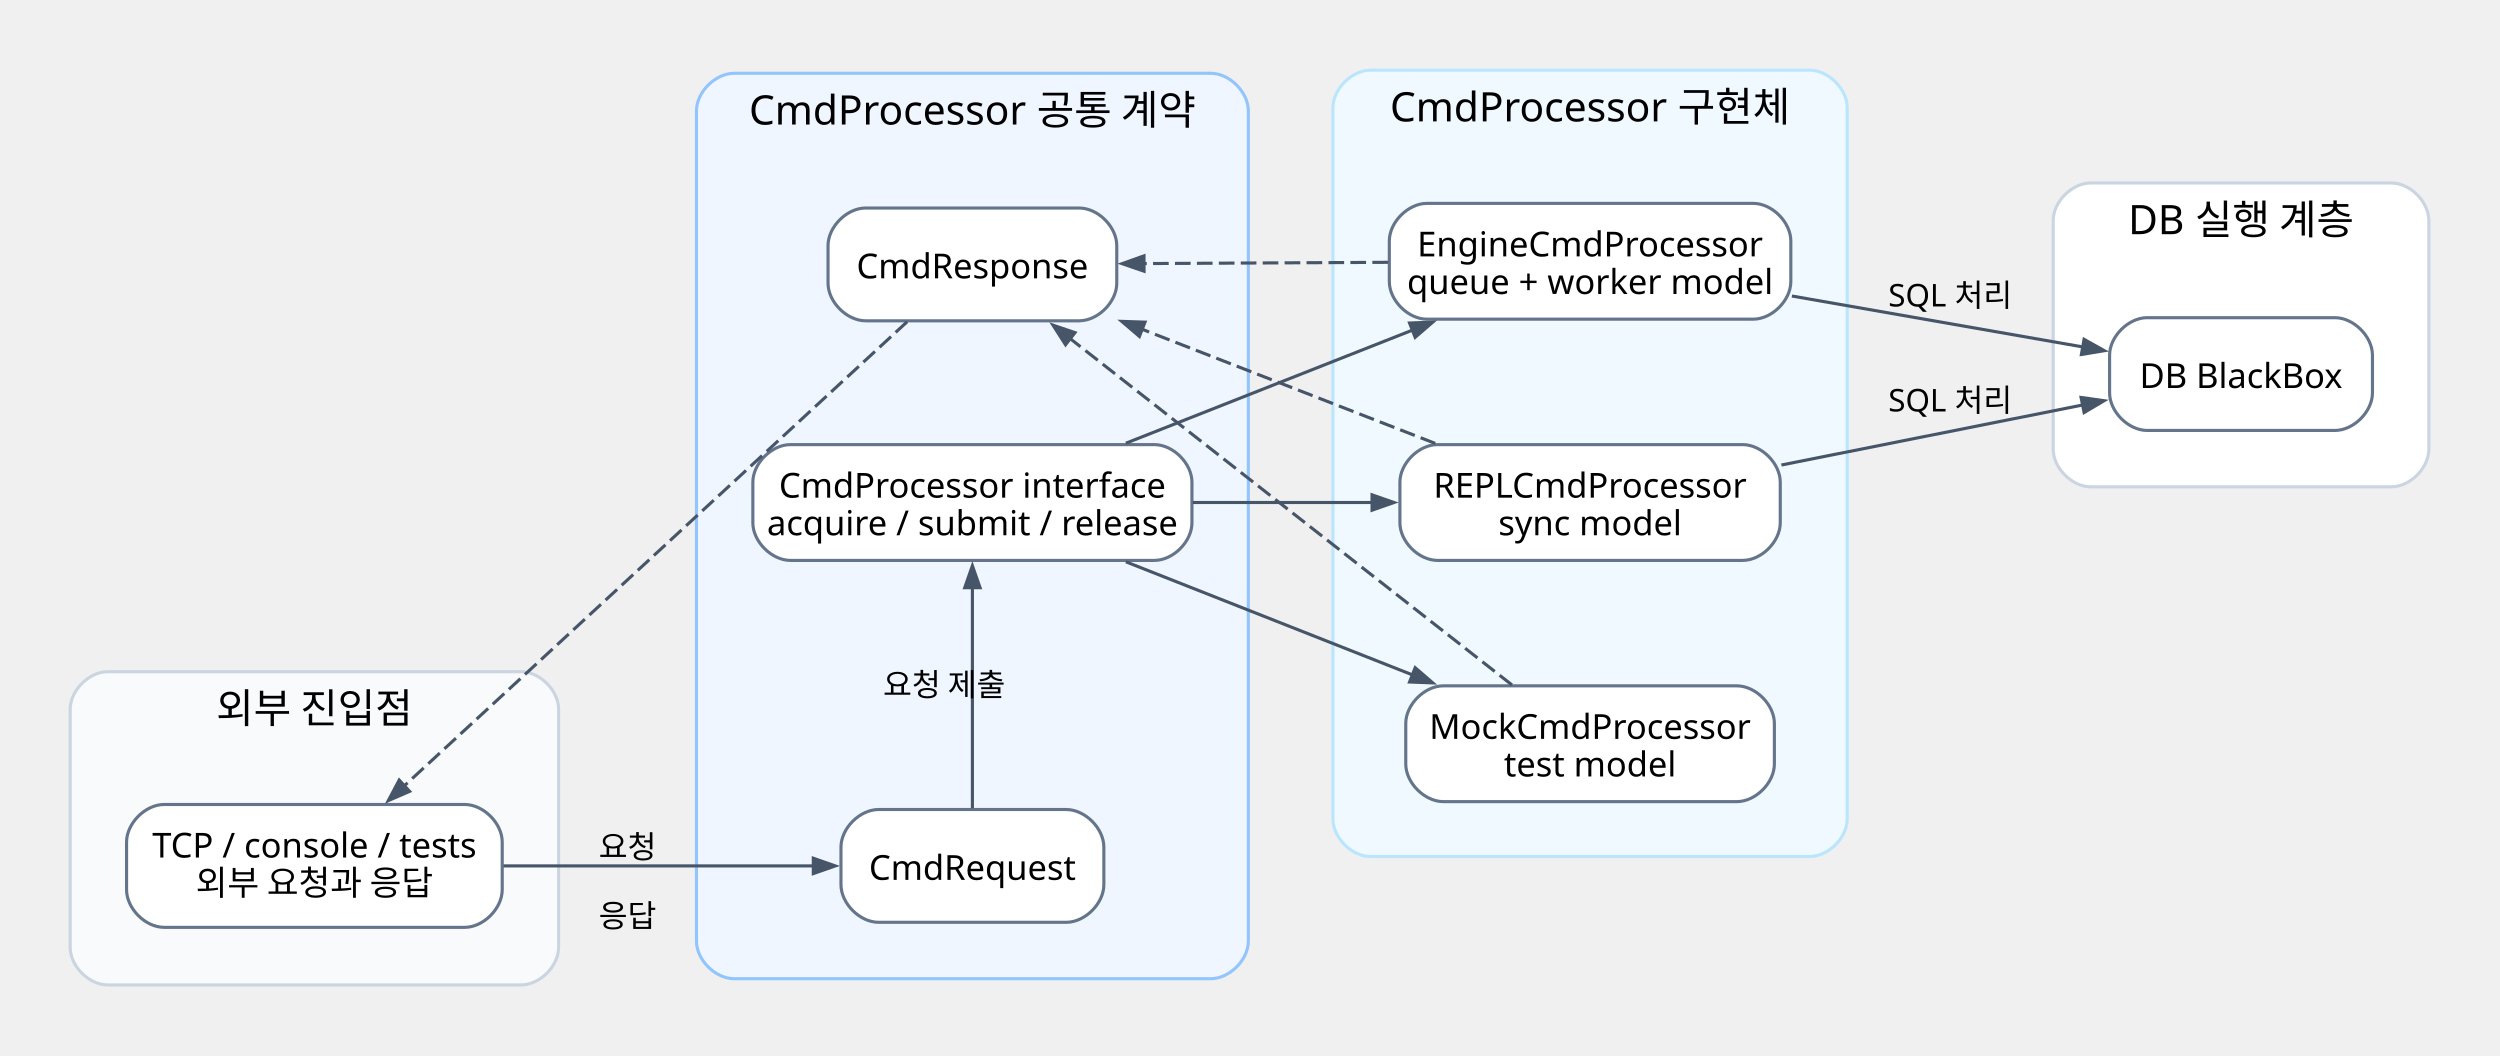
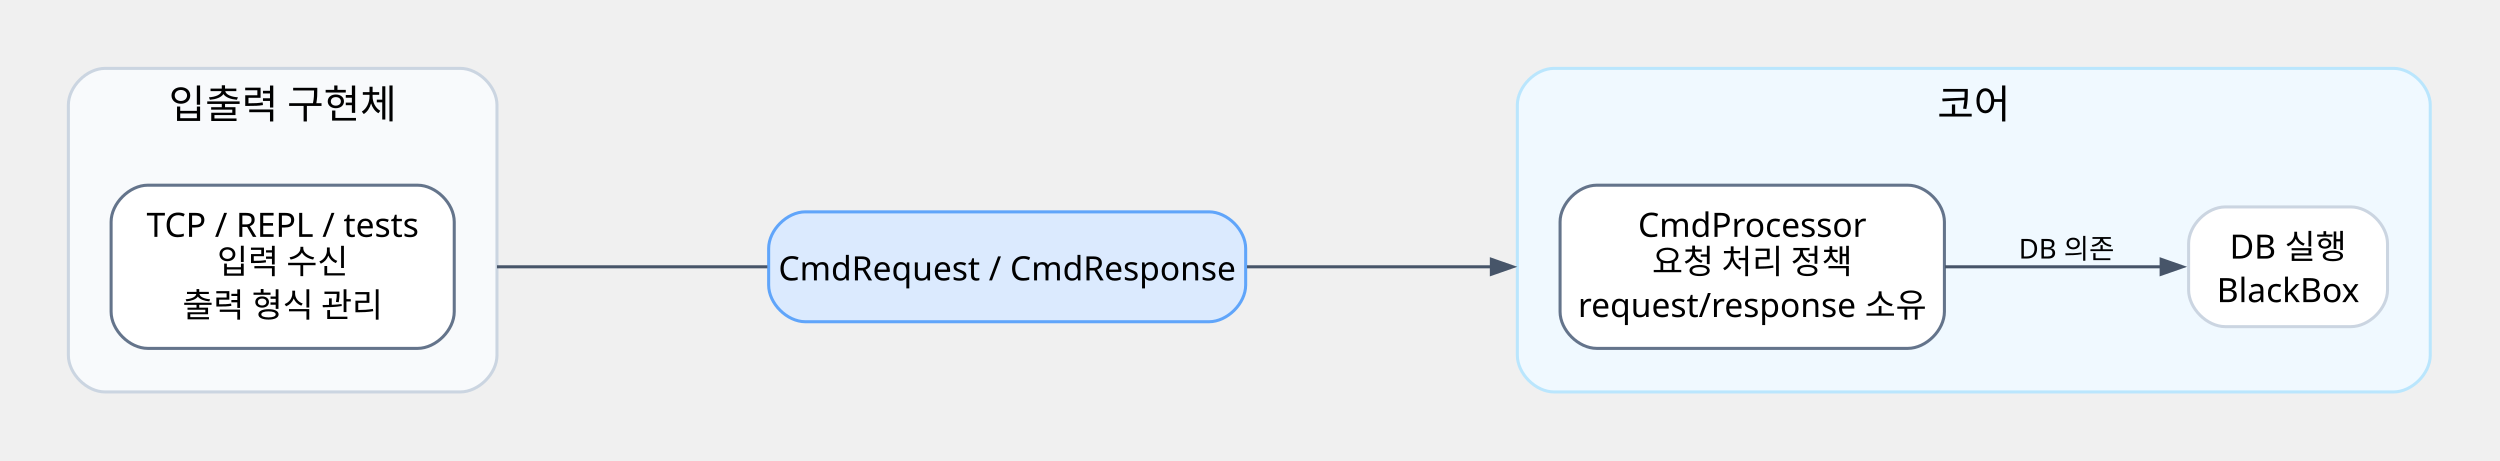
- <svg xmlns="http://www.w3.org/2000/svg" width="798pt" height="337pt" viewBox="0.00 0.00 798.00 337.00">
-   <g id="graph0" class="graph" transform="scale(1 1) rotate(0) translate(14.4 322.4)">
+ <svg xmlns="http://www.w3.org/2000/svg" width="819pt" height="151pt" viewBox="0.00 0.00 819.00 151.00">
+   <g id="graph0" class="graph" transform="scale(1 1) rotate(0) translate(14.4 136.4)">
    <g id="clust1" class="cluster">
-       <path fill="#f8fafc" stroke="#cbd5e1" d="M20,-8C20,-8 151.91,-8 151.91,-8 157.91,-8 163.91,-14 163.91,-20 163.91,-20 163.91,-96 163.91,-96 163.91,-102 157.91,-108 151.91,-108 151.91,-108 20,-108 20,-108 14,-108 8,-102 8,-96 8,-96 8,-20 8,-20 8,-14 14,-8 20,-8" />
-       <text xml:space="preserve" text-anchor="middle" x="85.96" y="-91.65" font-family="Pretendard" font-size="13.00">외부 진입점</text>
+       <path fill="#f8fafc" stroke="#cbd5e1" d="M20,-8C20,-8 136.41,-8 136.41,-8 142.41,-8 148.41,-14 148.41,-20 148.41,-20 148.41,-102 148.41,-102 148.41,-108 142.41,-114 136.41,-114 136.41,-114 20,-114 20,-114 14,-114 8,-108 8,-102 8,-102 8,-20 8,-20 8,-14 14,-8 20,-8" />
+       <text xml:space="preserve" text-anchor="middle" x="78.21" y="-97.65" font-family="Pretendard" font-size="13.00">입출력 구현체</text>
    </g>
    <g id="clust2" class="cluster">
-       <path fill="#eff6ff" stroke="#93c5fd" d="M219.91,-10C219.91,-10 372.07,-10 372.07,-10 378.07,-10 384.07,-16 384.07,-22 384.07,-22 384.07,-287 384.07,-287 384.07,-293 378.07,-299 372.07,-299 372.07,-299 219.91,-299 219.91,-299 213.91,-299 207.91,-293 207.91,-287 207.91,-287 207.91,-22 207.91,-22 207.91,-16 213.91,-10 219.91,-10" />
-       <text xml:space="preserve" text-anchor="middle" x="295.99" y="-282.65" font-family="Pretendard" font-size="13.00">CmdProcessor 공통 계약</text>
-     </g>
-     <g id="clust3" class="cluster">
-       <path fill="#f0f9ff" stroke="#bae6fd" d="M423.07,-49C423.07,-49 563.23,-49 563.23,-49 569.23,-49 575.23,-55 575.23,-61 575.23,-61 575.23,-288 575.23,-288 575.23,-294 569.23,-300 563.23,-300 563.23,-300 423.07,-300 423.07,-300 417.07,-300 411.07,-294 411.07,-288 411.07,-288 411.07,-61 411.07,-61 411.07,-55 417.07,-49 423.07,-49" />
-       <text xml:space="preserve" text-anchor="middle" x="493.15" y="-283.65" font-family="Pretendard" font-size="13.00">CmdProcessor 구현체</text>
-     </g>
-     <g id="clust4" class="cluster">
-       <path fill="#ffffff" stroke="#cbd5e1" d="M652.98,-167C652.98,-167 748.89,-167 748.89,-167 754.89,-167 760.89,-173 760.89,-179 760.89,-179 760.89,-252 760.89,-252 760.89,-258 754.89,-264 748.89,-264 748.89,-264 652.98,-264 652.98,-264 646.98,-264 640.98,-258 640.98,-252 640.98,-252 640.98,-179 640.98,-179 640.98,-173 646.98,-167 652.98,-167" />
-       <text xml:space="preserve" text-anchor="middle" x="700.94" y="-247.65" font-family="Pretendard" font-size="13.00">DB 실행 계층</text>
+       <path fill="#f0f9ff" stroke="#bae6fd" d="M494.68,-8C494.68,-8 769.75,-8 769.75,-8 775.75,-8 781.75,-14 781.75,-20 781.75,-20 781.75,-102 781.75,-102 781.75,-108 775.75,-114 769.75,-114 769.75,-114 494.68,-114 494.68,-114 488.68,-114 482.68,-108 482.68,-102 482.68,-102 482.68,-20 482.68,-20 482.68,-14 488.68,-8 494.68,-8" />
+       <text xml:space="preserve" text-anchor="middle" x="632.22" y="-97.65" font-family="Pretendard" font-size="13.00">코어</text>
    </g>
    <g id="node1" class="node">
-       <path fill="white" stroke="#64748b" d="M133.91,-65.61C133.91,-65.61 38,-65.61 38,-65.61 32,-65.61 26,-59.61 26,-53.61 26,-53.61 26,-38.39 26,-38.39 26,-32.39 32,-26.39 38,-26.39 38,-26.39 133.91,-26.39 133.91,-26.39 139.91,-26.39 145.91,-32.39 145.91,-38.39 145.91,-38.39 145.91,-53.61 145.91,-53.61 145.91,-59.61 139.91,-65.61 133.91,-65.61" />
-       <text xml:space="preserve" text-anchor="middle" x="85.96" y="-48.67" font-family="Pretendard" font-size="11.00">TCP / console / tests</text>
-       <text xml:space="preserve" text-anchor="middle" x="85.96" y="-36.67" font-family="Pretendard" font-size="11.00">외부 요청과 응답</text>
+       <path fill="#ffffff" stroke="#64748b" d="M122.41,-75.73C122.41,-75.73 34,-75.73 34,-75.73 28,-75.73 22,-69.73 22,-63.73 22,-63.73 22,-34.27 22,-34.27 22,-28.27 28,-22.27 34,-22.27 34,-22.27 122.41,-22.27 122.41,-22.27 128.41,-22.27 134.41,-28.27 134.41,-34.27 134.41,-34.27 134.41,-63.73 134.41,-63.73 134.41,-69.73 128.41,-75.73 122.41,-75.73" />
+       <text xml:space="preserve" text-anchor="middle" x="78.21" y="-58.8" font-family="Pretendard" font-size="11.00">TCP / REPL / tests</text>
+       <text xml:space="preserve" text-anchor="middle" x="78.21" y="-46.8" font-family="Pretendard" font-size="11.00">입력 수신</text>
+       <text xml:space="preserve" text-anchor="middle" x="78.21" y="-32.55" font-family="Pretendard" font-size="11.00">출력 형식 관리</text>
+     </g>
+     <g id="node4" class="node">
+       <path fill="#dbeafe" stroke="#60a5fa" d="M381.68,-67C381.68,-67 249.41,-67 249.41,-67 243.41,-67 237.41,-61 237.41,-55 237.41,-55 237.41,-43 237.41,-43 237.41,-37 243.41,-31 249.41,-31 249.41,-31 381.68,-31 381.68,-31 387.68,-31 393.68,-37 393.68,-43 393.68,-43 393.68,-55 393.68,-55 393.68,-61 387.68,-67 381.68,-67" />
+       <text xml:space="preserve" text-anchor="middle" x="315.55" y="-44.55" font-family="Pretendard" font-size="11.00">CmdRequest / CmdResponse</text>
+     </g>
+     <g id="edge1" class="edge">
+       <path fill="none" stroke="#475569" d="M148.41,-49C176.25,-49 208.38,-49 236.99,-49" />
    </g>
    <g id="node2" class="node">
-       <path fill="white" stroke="#64748b" d="M325.95,-64C325.95,-64 266.04,-64 266.04,-64 260.04,-64 254.04,-58 254.04,-52 254.04,-52 254.04,-40 254.04,-40 254.04,-34 260.04,-28 266.04,-28 266.04,-28 325.95,-28 325.95,-28 331.95,-28 337.95,-34 337.95,-40 337.95,-40 337.95,-52 337.95,-52 337.95,-58 331.95,-64 325.95,-64" />
-       <text xml:space="preserve" text-anchor="middle" x="295.99" y="-41.55" font-family="Pretendard" font-size="11.00">CmdRequest</text>
-     </g>
-     <g id="edge1" class="edge">
-       <path fill="none" stroke="#475569" d="M146.29,-46C177.69,-46 215.79,-46 245.56,-46" />
-       <polygon fill="#475569" stroke="#475569" points="245.21,-48.45 252.21,-46 245.21,-43.55 245.21,-48.45" />
-       <text xml:space="preserve" text-anchor="middle" x="185.91" y="-48.5" font-family="Pretendard" font-size="10.00">요청</text>
+       <path fill="#ffffff" stroke="#64748b" d="M610.59,-75.73C610.59,-75.73 508.68,-75.73 508.68,-75.73 502.68,-75.73 496.68,-69.73 496.68,-63.73 496.68,-63.73 496.68,-34.27 496.68,-34.27 496.68,-28.27 502.68,-22.27 508.68,-22.27 508.68,-22.27 610.59,-22.27 610.59,-22.27 616.59,-22.27 622.59,-28.27 622.59,-34.27 622.59,-34.27 622.59,-63.73 622.59,-63.73 622.59,-69.73 616.59,-75.73 610.59,-75.73" />
+       <text xml:space="preserve" text-anchor="middle" x="559.64" y="-58.8" font-family="Pretendard" font-size="11.00">CmdProcessor</text>
+       <text xml:space="preserve" text-anchor="middle" x="559.64" y="-46.8" font-family="Pretendard" font-size="11.00">요청 처리 정책</text>
+       <text xml:space="preserve" text-anchor="middle" x="559.64" y="-32.55" font-family="Pretendard" font-size="11.00">request/response 소유</text>
    </g>
    <g id="node3" class="node">
-       <path fill="white" stroke="#64748b" d="M354.07,-180.48C354.07,-180.48 237.91,-180.48 237.91,-180.48 231.91,-180.48 225.91,-174.48 225.91,-168.48 225.91,-168.48 225.91,-155.52 225.91,-155.52 225.91,-149.52 231.91,-143.52 237.91,-143.52 237.91,-143.52 354.07,-143.52 354.07,-143.52 360.07,-143.52 366.07,-149.52 366.07,-155.52 366.07,-155.52 366.07,-168.48 366.07,-168.48 366.07,-174.48 360.07,-180.48 354.07,-180.48" />
-       <text xml:space="preserve" text-anchor="middle" x="295.99" y="-163.55" font-family="Pretendard" font-size="11.00">CmdProcessor interface</text>
-       <text xml:space="preserve" text-anchor="middle" x="295.99" y="-151.55" font-family="Pretendard" font-size="11.00">acquire / submit / release</text>
+       <path fill="#ffffff" stroke="#cbd5e1" d="M755.75,-68.61C755.75,-68.61 714.59,-68.61 714.59,-68.61 708.59,-68.61 702.59,-62.61 702.59,-56.61 702.59,-56.61 702.59,-41.39 702.59,-41.39 702.59,-35.39 708.59,-29.39 714.59,-29.39 714.59,-29.39 755.75,-29.39 755.75,-29.39 761.75,-29.39 767.75,-35.39 767.75,-41.39 767.75,-41.39 767.75,-56.61 767.75,-56.61 767.75,-62.61 761.75,-68.61 755.75,-68.61" />
+       <text xml:space="preserve" text-anchor="middle" x="735.17" y="-51.67" font-family="Pretendard" font-size="11.00">DB 실행</text>
+       <text xml:space="preserve" text-anchor="middle" x="735.17" y="-37.42" font-family="Pretendard" font-size="11.00">BlackBox</text>
+     </g>
+     <g id="edge3" class="edge">
+       <path fill="none" stroke="#475569" d="M622.79,-49C646.39,-49 672.62,-49 693.7,-49" />
+       <polygon fill="#475569" stroke="#475569" points="693.59,-51.45 700.59,-49 693.59,-46.55 693.59,-51.45" />
+       <text xml:space="preserve" text-anchor="middle" x="662.59" y="-51.7" font-family="Pretendard" font-size="9.00">DB 의존</text>
    </g>
    <g id="edge2" class="edge">
-       <path fill="none" stroke="#475569" d="M295.99,-64.38C295.99,-83.36 295.99,-113.18 295.99,-134.87" />
-       <polygon fill="#475569" stroke="#475569" points="293.54,-134.81 295.99,-141.81 298.44,-134.81 293.54,-134.81" />
-       <text xml:space="preserve" text-anchor="middle" x="286.99" y="-100.26" font-family="Pretendard" font-size="10.00">요청 제출</text>
-     </g>
-     <g id="node5" class="node">
-       <path fill="white" stroke="#64748b" d="M545.23,-257.48C545.23,-257.48 441.07,-257.48 441.07,-257.48 435.07,-257.48 429.07,-251.48 429.07,-245.48 429.07,-245.48 429.07,-232.52 429.07,-232.52 429.07,-226.52 435.07,-220.52 441.07,-220.52 441.07,-220.52 545.23,-220.52 545.23,-220.52 551.23,-220.52 557.23,-226.52 557.23,-232.52 557.23,-232.52 557.23,-245.48 557.23,-245.48 557.23,-251.48 551.23,-257.48 545.23,-257.48" />
-       <text xml:space="preserve" text-anchor="middle" x="493.15" y="-240.55" font-family="Pretendard" font-size="11.00">EngineCmdProcessor</text>
-       <text xml:space="preserve" text-anchor="middle" x="493.15" y="-228.55" font-family="Pretendard" font-size="11.00">queue + worker model</text>
-     </g>
-     <g id="edge3" class="edge">
-       <path fill="none" stroke="#475569" d="M344.98,-180.93C372.75,-191.89 407.81,-205.72 436.74,-217.14" />
-       <polygon fill="#475569" stroke="#475569" points="435.53,-219.29 442.94,-219.58 437.32,-214.73 435.53,-219.29" />
-     </g>
-     <g id="node6" class="node">
-       <path fill="white" stroke="#64748b" d="M541.86,-180.48C541.86,-180.48 444.45,-180.48 444.45,-180.48 438.45,-180.48 432.45,-174.48 432.45,-168.48 432.45,-168.48 432.45,-155.52 432.45,-155.52 432.45,-149.52 438.45,-143.52 444.45,-143.52 444.45,-143.52 541.86,-143.52 541.86,-143.52 547.86,-143.52 553.86,-149.52 553.86,-155.52 553.86,-155.52 553.86,-168.48 553.86,-168.48 553.86,-174.48 547.86,-180.48 541.86,-180.48" />
-       <text xml:space="preserve" text-anchor="middle" x="493.15" y="-163.55" font-family="Pretendard" font-size="11.00">REPLCmdProcessor</text>
-       <text xml:space="preserve" text-anchor="middle" x="493.15" y="-151.55" font-family="Pretendard" font-size="11.00">sync model</text>
-     </g>
-     <g id="edge4" class="edge">
-       <path fill="none" stroke="#475569" d="M366.35,-162C384.97,-162 405.09,-162 423.66,-162" />
-       <polygon fill="#475569" stroke="#475569" points="423.56,-164.45 430.56,-162 423.56,-159.55 423.56,-164.45" />
-     </g>
-     <g id="node7" class="node">
-       <path fill="white" stroke="#64748b" d="M539.98,-103.48C539.98,-103.48 446.32,-103.48 446.32,-103.48 440.32,-103.48 434.32,-97.48 434.32,-91.48 434.32,-91.48 434.32,-78.52 434.32,-78.52 434.32,-72.52 440.32,-66.52 446.32,-66.52 446.32,-66.52 539.98,-66.52 539.98,-66.52 545.98,-66.52 551.98,-72.52 551.98,-78.52 551.98,-78.52 551.98,-91.48 551.98,-91.48 551.98,-97.48 545.98,-103.48 539.98,-103.48" />
-       <text xml:space="preserve" text-anchor="middle" x="493.15" y="-86.55" font-family="Pretendard" font-size="11.00">MockCmdProcessor</text>
-       <text xml:space="preserve" text-anchor="middle" x="493.15" y="-74.55" font-family="Pretendard" font-size="11.00">test model</text>
-     </g>
-     <g id="edge5" class="edge">
-       <path fill="none" stroke="#475569" d="M344.98,-143.07C372.75,-132.11 407.81,-118.28 436.74,-106.86" />
-       <polygon fill="#475569" stroke="#475569" points="437.32,-109.27 442.94,-104.42 435.53,-104.71 437.32,-109.27" />
-     </g>
-     <g id="node4" class="node">
-       <path fill="white" stroke="#64748b" d="M330.07,-256C330.07,-256 261.91,-256 261.91,-256 255.91,-256 249.91,-250 249.91,-244 249.91,-244 249.91,-232 249.91,-232 249.91,-226 255.91,-220 261.91,-220 261.91,-220 330.07,-220 330.07,-220 336.07,-220 342.07,-226 342.07,-232 342.07,-232 342.07,-244 342.07,-244 342.07,-250 336.07,-256 330.07,-256" />
-       <text xml:space="preserve" text-anchor="middle" x="295.99" y="-233.55" font-family="Pretendard" font-size="11.00">CmdResponse</text>
-     </g>
-     <g id="edge11" class="edge">
-       <path fill="none" stroke="#475569" stroke-dasharray="5,2" d="M275.16,-219.7C237.89,-185.3 157.31,-110.93 114.69,-71.6" />
-       <polygon fill="#475569" stroke="#475569" points="116.35,-69.8 109.55,-66.85 113.03,-73.4 116.35,-69.8" />
-       <text xml:space="preserve" text-anchor="middle" x="185.91" y="-26.5" font-family="Pretendard" font-size="10.00">응답</text>
-     </g>
-     <g id="edge8" class="edge">
-       <path fill="none" stroke="#475569" stroke-dasharray="5,2" d="M428.65,-238.67C403.43,-238.55 374.74,-238.4 350.59,-238.27" />
-       <polygon fill="#475569" stroke="#475569" points="350.78,-235.83 343.77,-238.24 350.76,-240.73 350.78,-235.83" />
-     </g>
-     <g id="node8" class="node">
-       <path fill="white" stroke="#64748b" d="M730.89,-221C730.89,-221 670.98,-221 670.98,-221 664.98,-221 658.98,-215 658.98,-209 658.98,-209 658.98,-197 658.98,-197 658.98,-191 664.98,-185 670.98,-185 670.98,-185 730.89,-185 730.89,-185 736.89,-185 742.89,-191 742.89,-197 742.89,-197 742.89,-209 742.89,-209 742.89,-215 736.89,-221 730.89,-221" />
-       <text xml:space="preserve" text-anchor="middle" x="700.94" y="-198.55" font-family="Pretendard" font-size="11.00">DB BlackBox</text>
-     </g>
-     <g id="edge6" class="edge">
-       <path fill="none" stroke="#475569" d="M557.57,-227.91C587.56,-222.66 622.82,-216.49 650.75,-211.6" />
-       <polygon fill="#475569" stroke="#475569" points="650.83,-214.08 657.3,-210.46 649.98,-209.25 650.83,-214.08" />
-       <text xml:space="preserve" text-anchor="middle" x="608.11" y="-224.58" font-family="Pretendard" font-size="10.00">SQL 처리</text>
-     </g>
-     <g id="edge9" class="edge">
-       <path fill="none" stroke="#475569" stroke-dasharray="5,2" d="M443.72,-180.86C415.23,-191.96 379.16,-206 349.92,-217.39" />
-       <polygon fill="#475569" stroke="#475569" points="349.3,-215 343.66,-219.82 351.08,-219.57 349.3,-215" />
-     </g>
-     <g id="edge7" class="edge">
-       <path fill="none" stroke="#475569" d="M554.22,-173.97C584.78,-180.06 621.47,-187.37 650.39,-193.13" />
-       <polygon fill="#475569" stroke="#475569" points="649.88,-195.53 657.23,-194.49 650.84,-190.72 649.88,-195.53" />
-       <text xml:space="preserve" text-anchor="middle" x="608.11" y="-191.07" font-family="Pretendard" font-size="10.00">SQL 처리</text>
-     </g>
-     <g id="edge10" class="edge">
-       <path fill="none" stroke="#475569" stroke-dasharray="5,2" d="M468.22,-103.76C432.63,-131.66 365.78,-184.07 326.97,-214.49" />
-       <polygon fill="#475569" stroke="#475569" points="325.72,-212.36 321.72,-218.61 328.74,-216.22 325.72,-212.36" />
+       <path fill="none" stroke="#475569" d="M394.12,-49C419.72,-49 448.25,-49 474.31,-49" />
+       <polygon fill="#475569" stroke="#475569" points="474.17,-51.45 481.17,-49 474.17,-46.55 474.17,-51.45" />
    </g>
  </g>
</svg>
